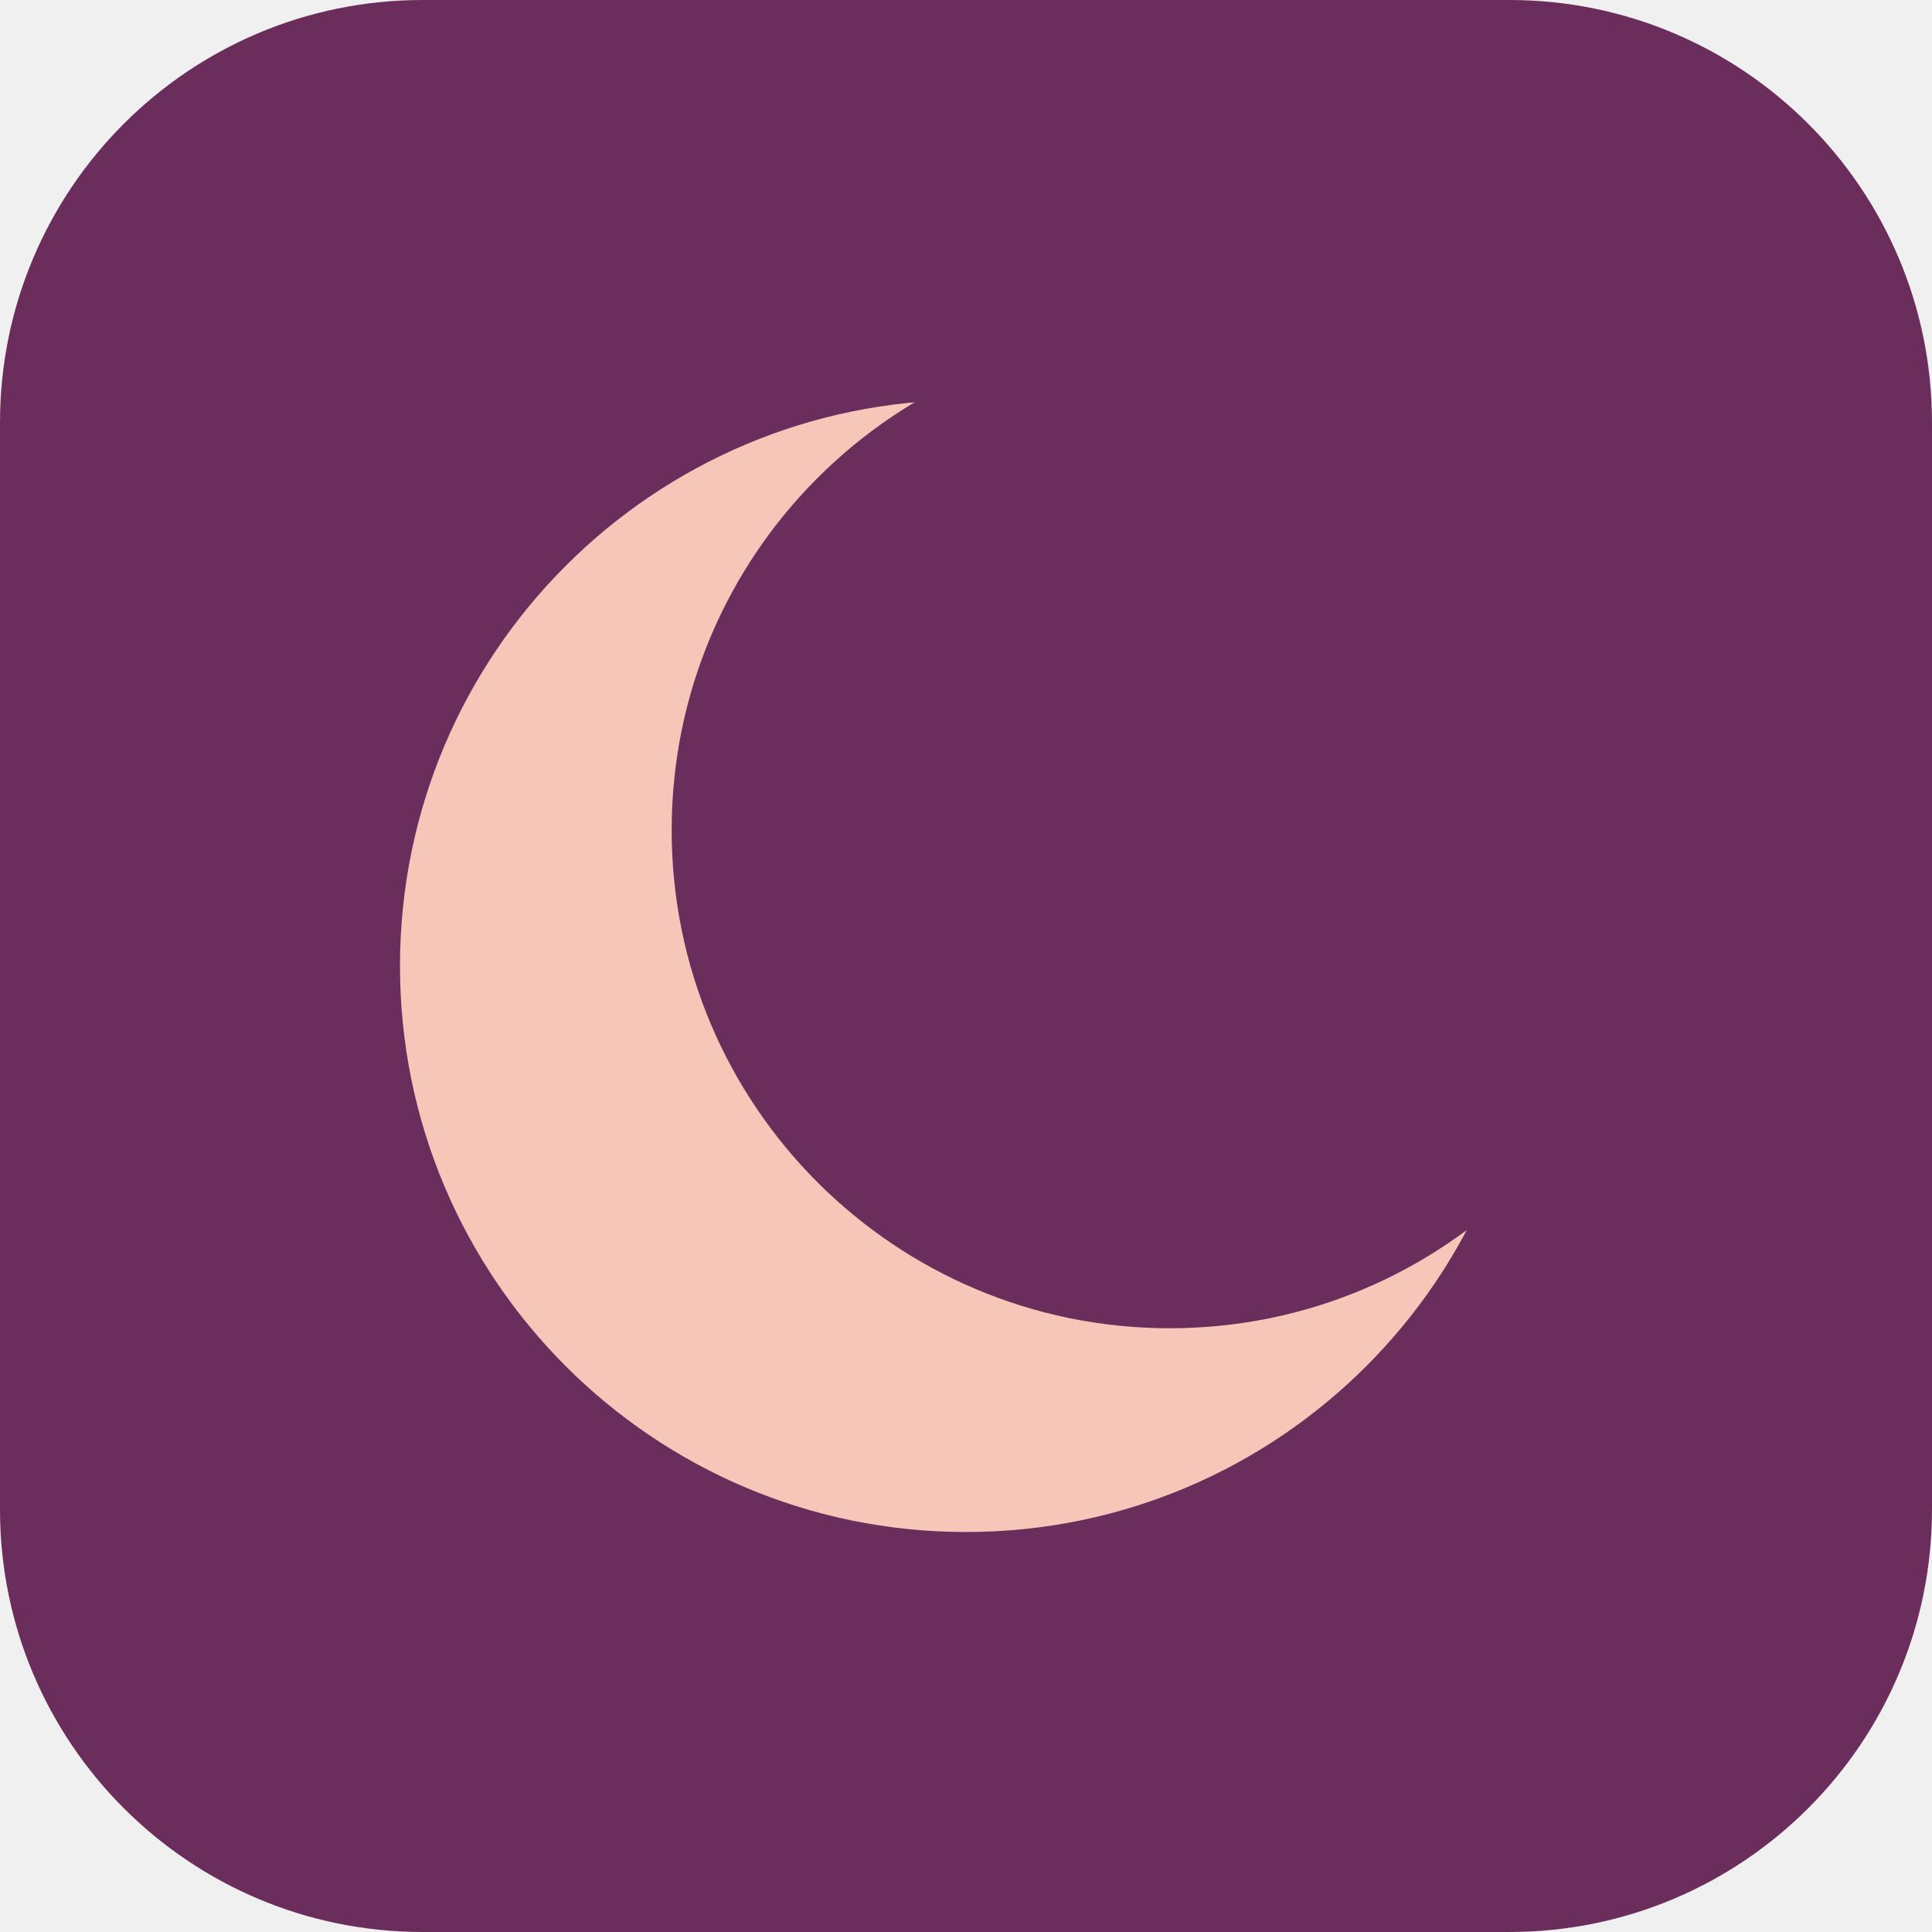
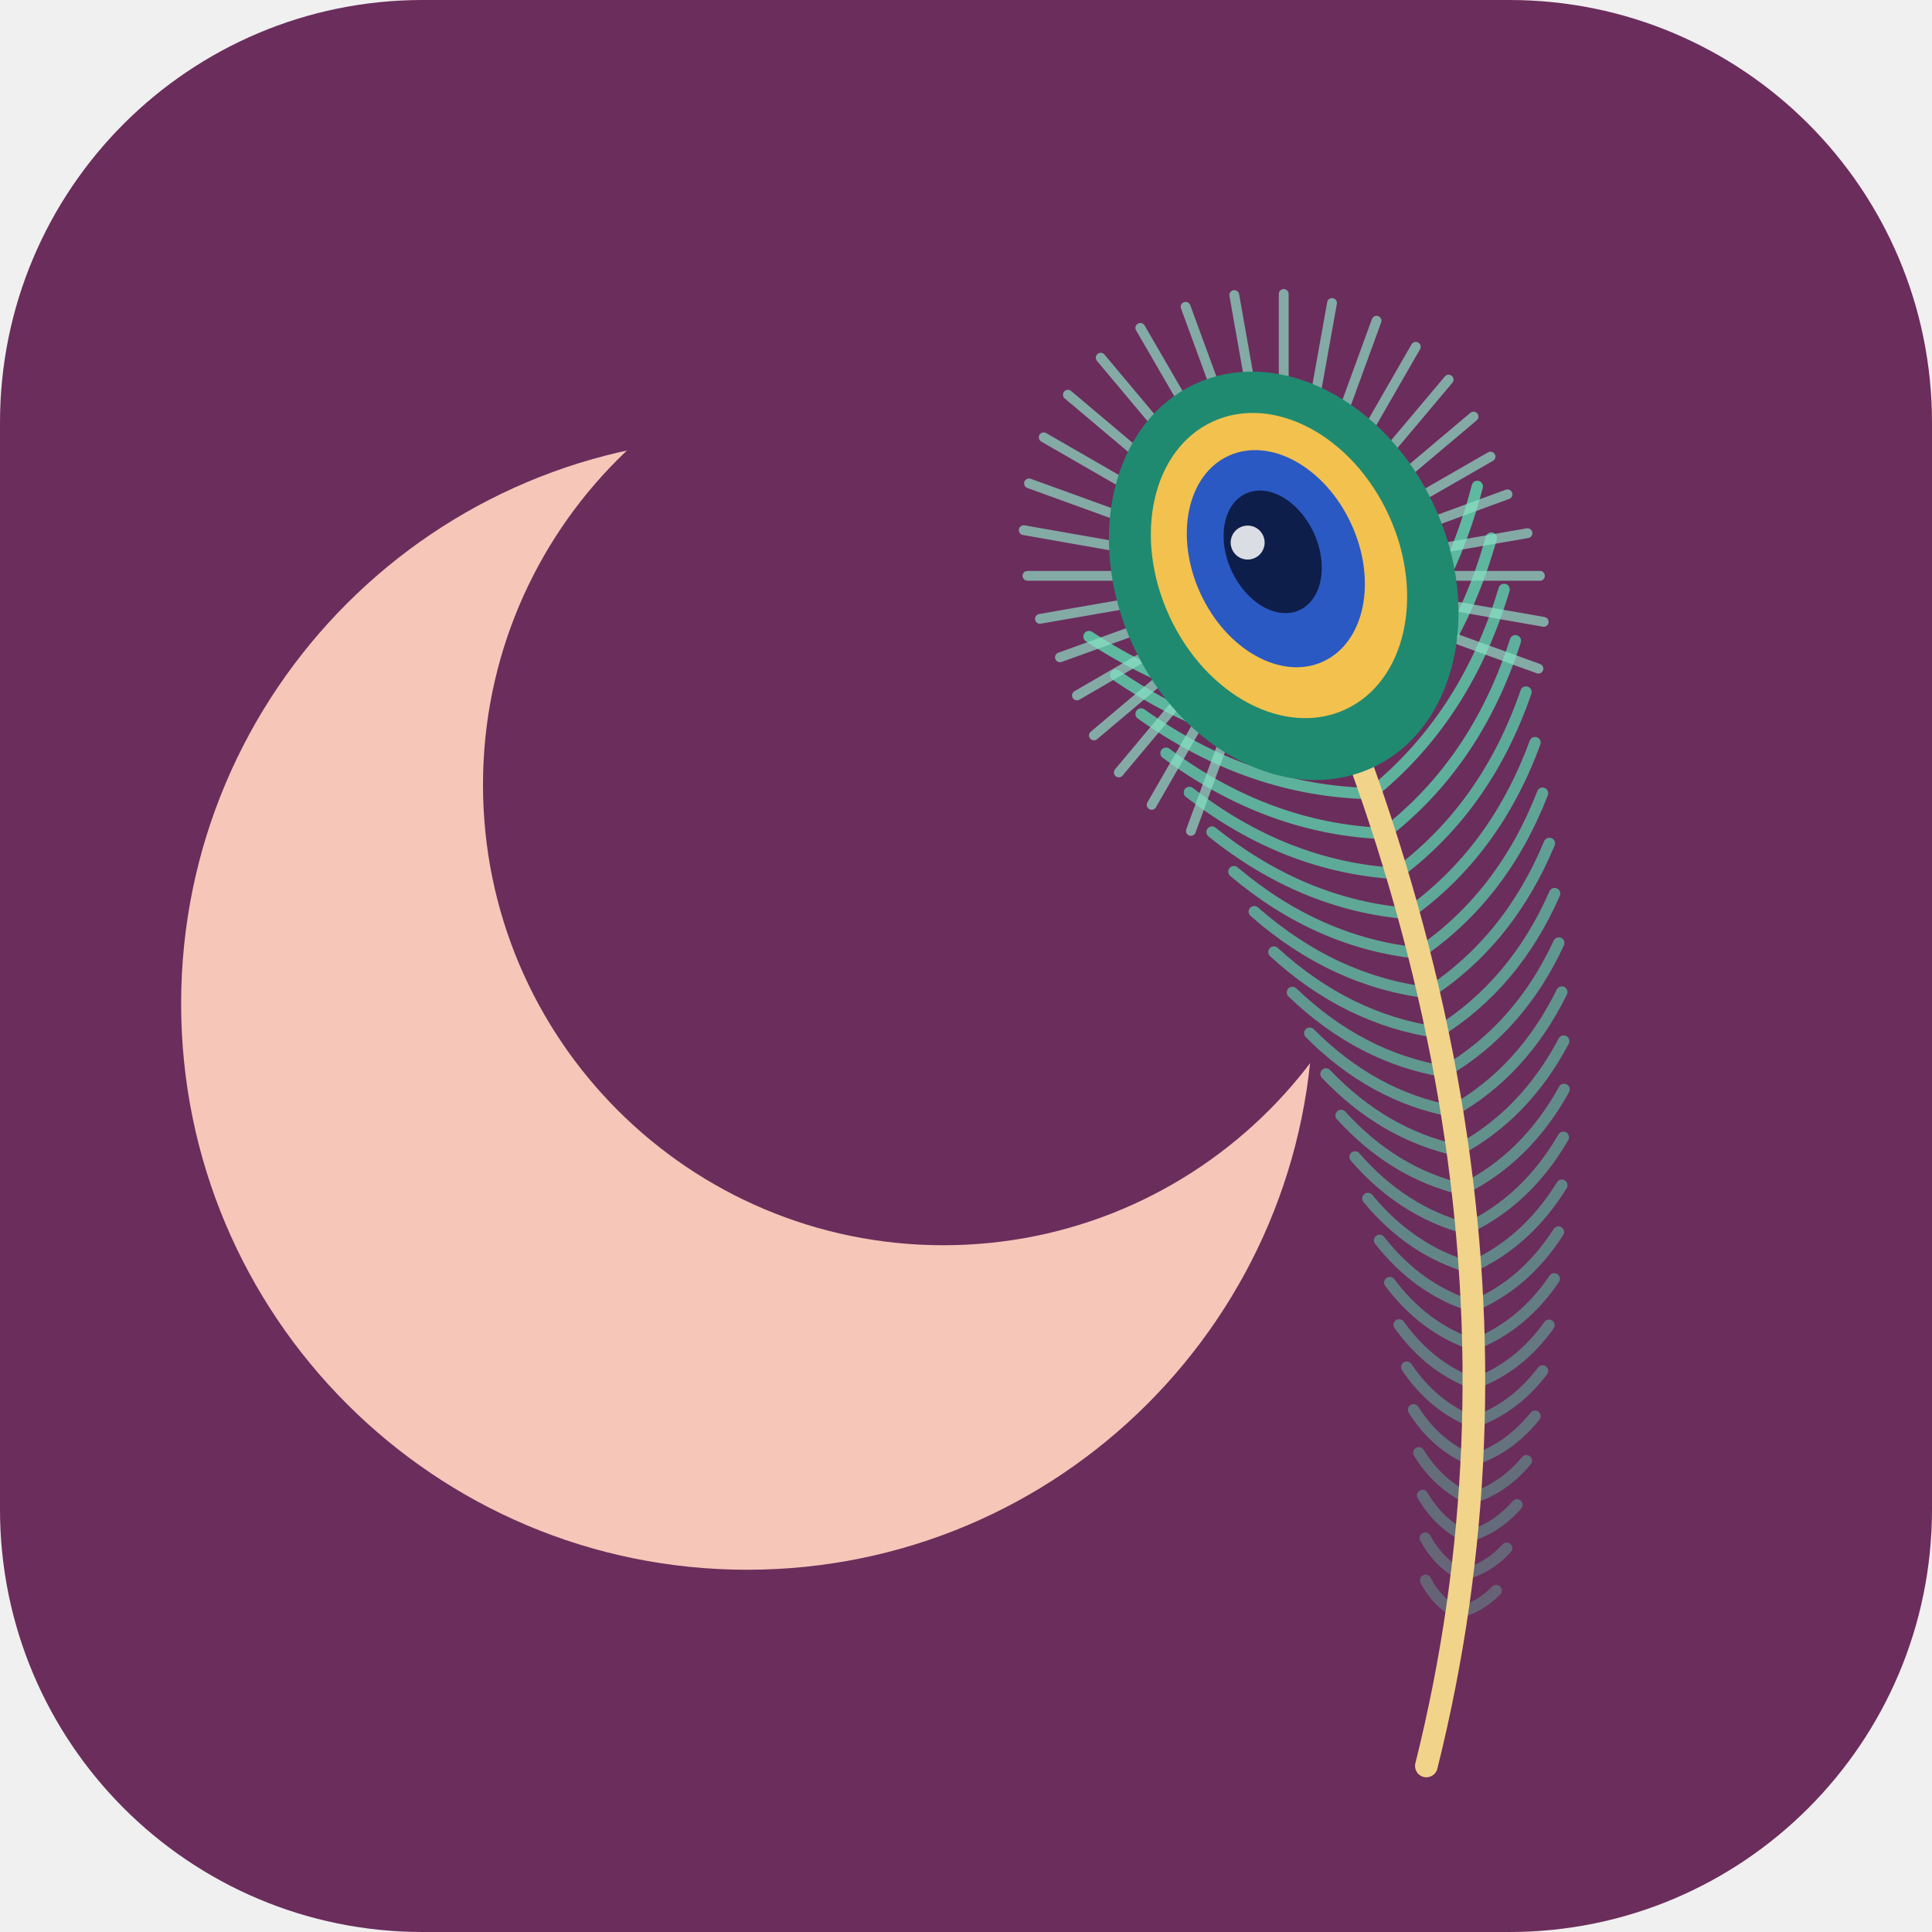
<svg xmlns="http://www.w3.org/2000/svg" viewBox="0 0 512 512">
+   <defs>
+     <mask id="moon">
+       <rect width="512" height="512" fill="#fff" />
+       <circle cx="250" cy="208" r="122" fill="#000" />
+     </mask>
+   </defs>
  <rect width="512" height="512" rx="112" fill="#6B2D5C" />
-   <circle cx="256" cy="256" r="150" fill="#F6C6B8" />
-   <circle cx="310" cy="220" r="132" fill="#6B2D5C" />
+   <circle cx="198" cy="266" r="150" fill="#F6C6B8" mask="url(#moon)" />
+   <g stroke="#5CC9A7" stroke-width="3" stroke-linecap="round" fill="none">
+     <path d="M386.1 427.4 Q391.9 426.2 396.5 421.5" stroke-opacity="0.35" />
+     <path d="M386.1 427.4 Q380.8 424.6 377.8 418.8" stroke-opacity="0.35" />
+     <path d="M387.4 417.4 Q394.2 415.8 399.3 410.3" stroke-opacity="0.37" />
+     <path d="M387.4 417.4 Q381.3 414.2 377.7 407.6" stroke-opacity="0.37" />
+     <path d="M388.6 407.3 Q396.3 405.3 402.0 398.8" stroke-opacity="0.40" />
+     <path d="M388.6 407.3 Q381.4 403.8 377.0 396.3" stroke-opacity="0.40" />
+     <path d="M389.4 397.2 Q398.2 394.7 404.5 387.1" stroke-opacity="0.42" />
+     <path d="M389.4 397.2 Q381.2 393.4 376.0 385.0" stroke-opacity="0.42" />
+     <path d="M390.1 387.0 Q399.8 384.0 406.8 375.3" stroke-opacity="0.45" />
+     <path d="M390.1 387.0 Q380.6 383.1 374.6 373.6" stroke-opacity="0.45" />
+     <path d="M390.5 376.9 Q401.3 373.2 408.8 363.3" stroke-opacity="0.47" />
+     <path d="M390.5 376.9 Q379.8 372.7 372.8 362.3" stroke-opacity="0.47" />
+     <path d="M390.6 366.7 Q402.5 362.4 410.5 351.2" stroke-opacity="0.49" />
+     <path d="M390.6 366.7 Q378.8 362.3 370.8 351.1" stroke-opacity="0.49" />
+     <path d="M390.5 356.4 Q403.4 351.4 411.9 338.9" stroke-opacity="0.52" />
+     <path d="M390.5 356.4 Q377.4 352.0 368.3 339.9" stroke-opacity="0.52" />
+     <path d="M390.2 346.2 Q404.1 340.4 413.0 326.5" stroke-opacity="0.54" />
+     <path d="M390.2 346.2 Q375.8 341.7 365.6 328.7" stroke-opacity="0.54" />
+     <path d="M389.6 335.9 Q404.5 329.3 413.9 314.1" stroke-opacity="0.57" />
+     <path d="M389.6 335.9 Q373.9 331.4 362.5 317.6" stroke-opacity="0.57" />
+     <path d="M388.7 325.6 Q404.6 318.1 414.3 301.4" stroke-opacity="0.59" />
+     <path d="M388.7 325.6 Q371.7 321.1 359.1 306.6" stroke-opacity="0.59" />
+     <path d="M387.6 315.2 Q404.5 306.8 414.5 288.7" stroke-opacity="0.61" />
+     <path d="M387.6 315.2 Q369.3 310.9 355.4 295.6" stroke-opacity="0.61" />
+     <path d="M386.3 304.9 Q404.1 295.4 414.4 275.9" stroke-opacity="0.64" />
+     <path d="M386.3 304.9 Q366.6 300.6 351.4 284.6" stroke-opacity="0.64" />
+     <path d="M384.8 294.5 Q403.5 284.0 413.9 262.9" stroke-opacity="0.66" />
+     <path d="M384.8 294.5 Q363.7 290.5 347.1 273.8" stroke-opacity="0.66" />
+     <path d="M382.9 284.0 Q402.6 272.5 413.1 249.9" stroke-opacity="0.68" />
+     <path d="M382.9 284.0 Q360.5 280.3 342.5 263.0" stroke-opacity="0.68" />
+     <path d="M380.9 273.6 Q401.4 260.9 412.0 236.8" stroke-opacity="0.71" />
+     <path d="M380.9 273.6 Q357.0 270.1 337.6 252.3" stroke-opacity="0.71" />
+     <path d="M378.6 263.1 Q399.9 249.2 410.6 223.5" stroke-opacity="0.73" />
+     <path d="M378.6 263.1 Q353.3 260.0 332.4 241.6" stroke-opacity="0.73" />
+     <path d="M376.0 252.6 Q398.2 237.5 408.8 210.2" stroke-opacity="0.76" />
+     <path d="M376.0 252.6 Q349.4 249.9 327.0 231.0" stroke-opacity="0.76" />
+     <path d="M373.2 242.1 Q396.2 225.7 406.8 196.8" stroke-opacity="0.78" />
+     <path d="M373.2 242.1 Q345.2 239.8 321.2 220.5" stroke-opacity="0.78" />
+     <path d="M370.2 231.5 Q393.9 213.9 404.4 183.4" stroke-opacity="0.80" />
+     <path d="M370.2 231.5 Q340.7 229.8 315.2 210.0" stroke-opacity="0.80" />
+     <path d="M366.9 220.9 Q391.3 202.0 401.6 169.8" stroke-opacity="0.83" />
+     <path d="M366.9 220.9 Q336.1 219.7 309.0 199.6" stroke-opacity="0.83" />
+     <path d="M363.4 210.3 Q388.5 190.0 398.6 156.2" stroke-opacity="0.85" />
+     <path d="M363.4 210.3 Q331.2 209.7 302.4 189.2" stroke-opacity="0.85" />
+     <path d="M359.6 199.6 Q385.3 178.0 395.2 142.6" stroke-opacity="0.88" />
+     <path d="M359.6 199.6 Q326.0 199.7 295.7 178.9" stroke-opacity="0.88" />
+     <path d="M355.6 189.0 Q381.9 165.9 391.5 128.9" stroke-opacity="0.90" />
+     <path d="M355.6 189.0 Q320.6 189.7 288.6 168.7" stroke-opacity="0.90" />
+   </g>
+   <g stroke="#8FE0C6" stroke-width="2.6" stroke-linecap="round" stroke-opacity=".7">
+     <line x1="384.2" y1="152.6" x2="408.1" y2="152.6" />
+     <line x1="383.5" y1="160.3" x2="409.1" y2="164.8" />
+     <line x1="381.5" y1="167.7" x2="407.7" y2="177.2" />
+     <line x1="325.2" y1="194.0" x2="315.6" y2="220.2" />
+     <line x1="318.2" y1="190.7" x2="305.2" y2="213.3" />
+     <line x1="311.9" y1="186.3" x2="296.5" y2="204.7" />
+     <line x1="306.5" y1="180.9" x2="289.9" y2="194.9" />
+     <line x1="302.1" y1="174.6" x2="285.4" y2="184.3" />
+     <line x1="298.9" y1="167.7" x2="280.9" y2="174.2" />
+     <line x1="296.9" y1="160.3" x2="275.6" y2="164.0" />
+     <line x1="296.2" y1="152.6" x2="272.3" y2="152.6" />
+     <line x1="296.9" y1="145.0" x2="271.3" y2="140.5" />
+     <line x1="298.9" y1="137.6" x2="272.7" y2="128.1" />
+     <line x1="302.1" y1="130.6" x2="276.6" y2="115.9" />
+     <line x1="306.5" y1="124.4" x2="283.0" y2="104.6" />
+     <line x1="311.9" y1="118.9" x2="291.7" y2="94.8" />
+     <line x1="318.2" y1="114.5" x2="302.2" y2="86.9" />
+     <line x1="325.2" y1="111.3" x2="314.2" y2="81.3" />
+     <line x1="332.6" y1="109.3" x2="327.1" y2="78.2" />
+     <line x1="340.2" y1="108.6" x2="340.2" y2="77.9" />
+     <line x1="347.8" y1="109.3" x2="353.0" y2="80.3" />
+     <line x1="355.2" y1="111.3" x2="364.8" y2="85.0" />
+     <line x1="362.2" y1="114.5" x2="375.2" y2="91.9" />
+     <line x1="368.5" y1="118.9" x2="383.9" y2="100.6" />
+     <line x1="373.9" y1="124.4" x2="390.5" y2="110.4" />
+     <line x1="378.3" y1="130.6" x2="395.0" y2="121.0" />
+     <line x1="381.5" y1="137.6" x2="399.5" y2="131.0" />
+     <line x1="383.5" y1="145.0" x2="404.8" y2="141.3" />
+   </g>
+   <path d="M378 468 Q420 300 322 116" stroke="#F2D38A" stroke-width="6" stroke-linecap="round" fill="none" />
+   <g transform="translate(340.2 152.6) rotate(-24.7)">
+     <ellipse rx="44" ry="56" fill="#1F8A70" />
+     <ellipse rx="32" ry="42" cy="-3" fill="#F2C14E" />
+     <ellipse rx="22" ry="30" cy="-5" fill="#2B59C3" />
+     <ellipse rx="12" ry="17" cy="-7" fill="#0E1E4A" />
+     <circle r="4.5" cx="-5" cy="-12" fill="#fff" fill-opacity=".85" />
+   </g>
</svg>
